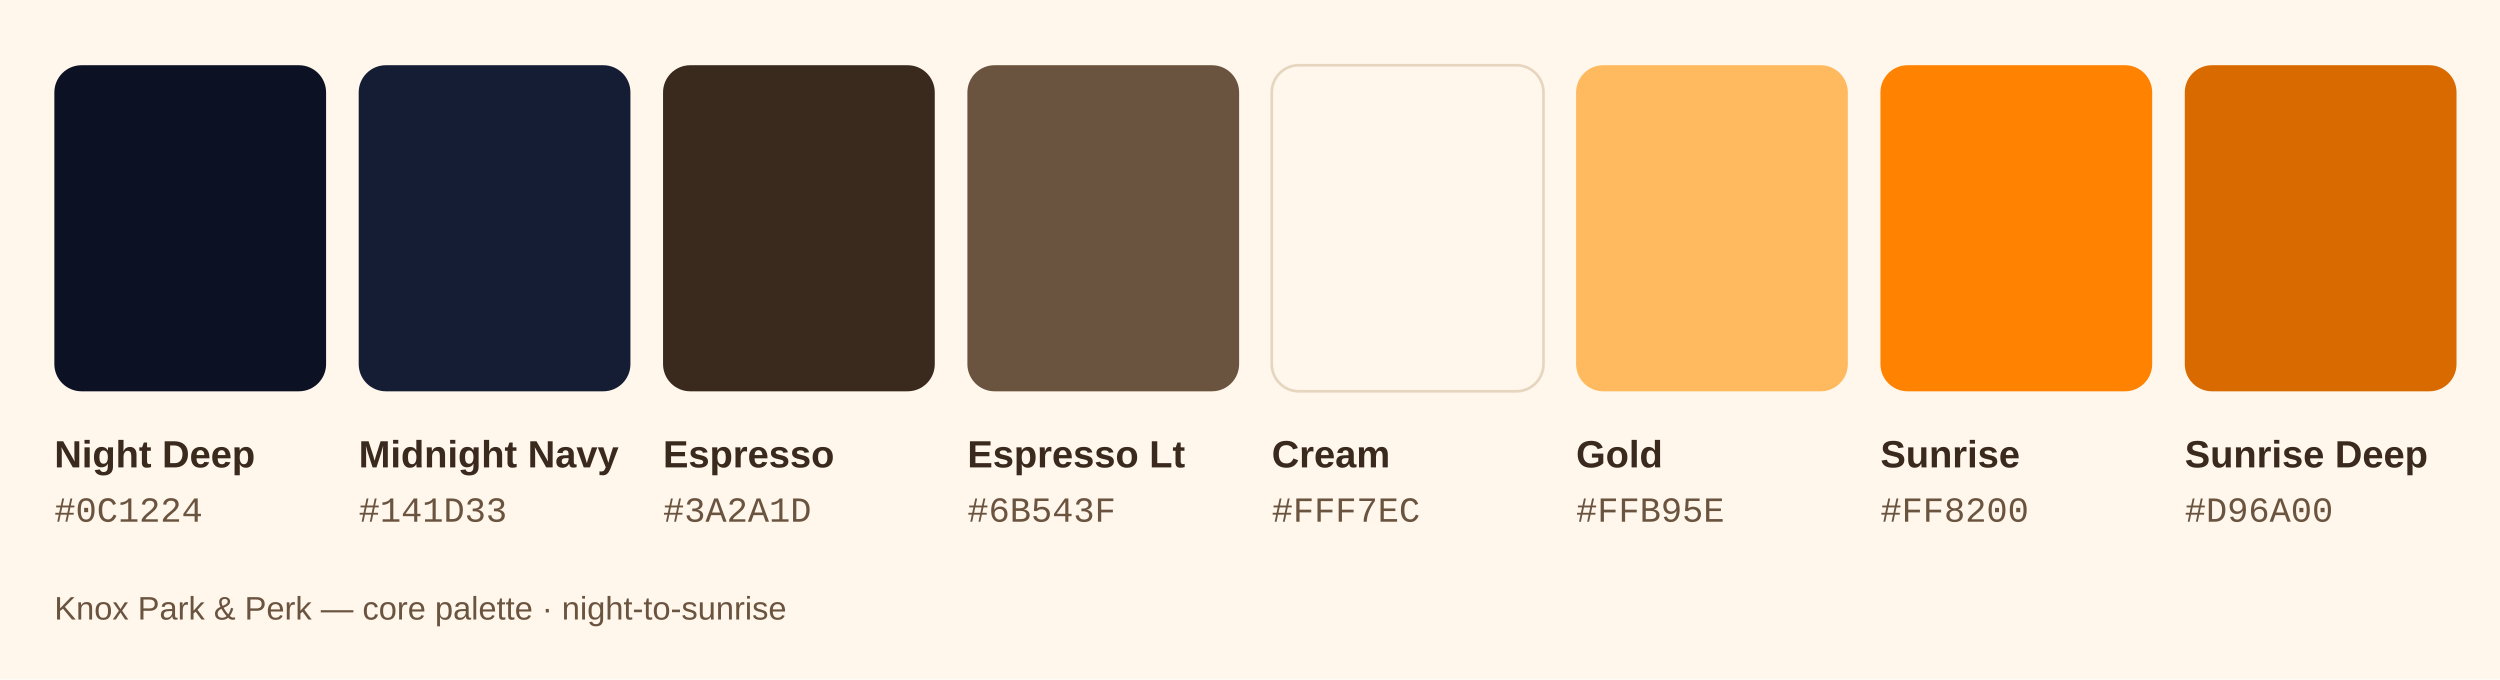
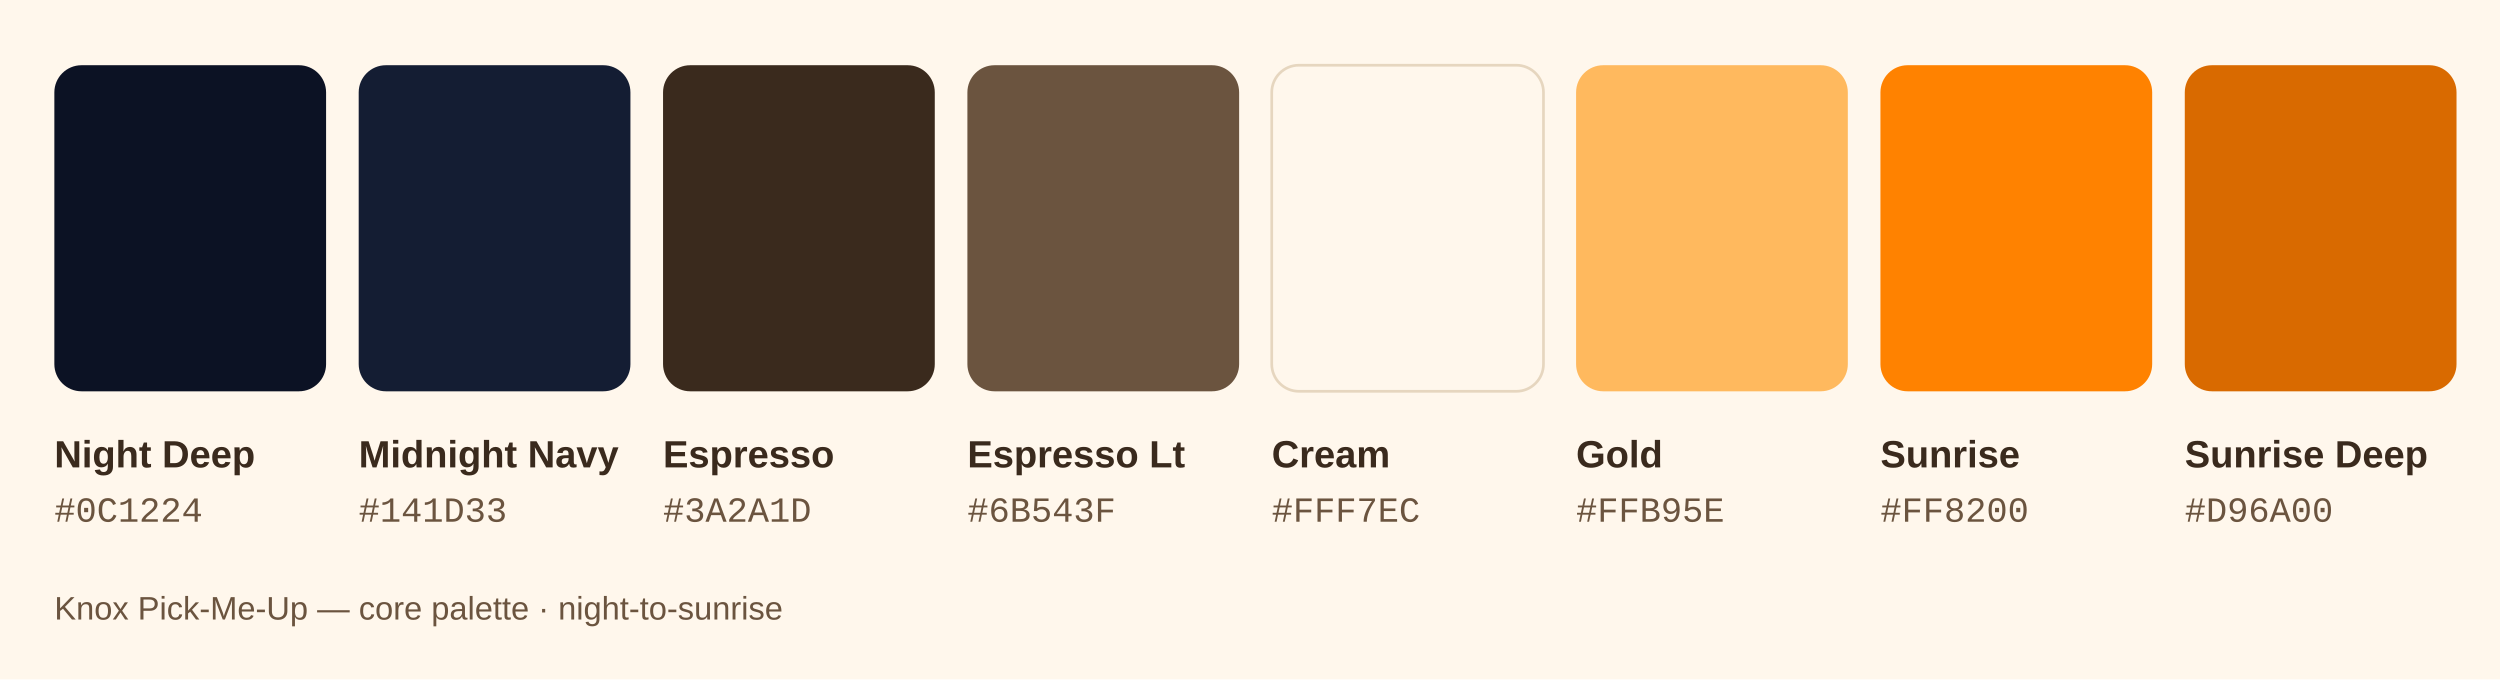
- <svg xmlns="http://www.w3.org/2000/svg" viewBox="0 0 920 250" role="img" aria-label="Knox Park &amp; Perk color palette">
+ <svg xmlns="http://www.w3.org/2000/svg" viewBox="0 0 920 250" role="img" aria-label="Knox Pick-Me-Up color palette">
  <style>
    .nm { font-family: Poppins, 'Helvetica Neue', Arial, sans-serif; font-weight: 700; font-size: 14px; fill: #3a2a1d; }
    .hx { font-family: 'Courier New', monospace; font-size: 13px; fill: #6b543f; }
  </style>
  <rect x="0" y="0" width="920" height="250" fill="#fff7ec" />
  <g>
    <rect x="20" y="24" width="100" height="120" rx="10" fill="#0c1224" />
    <text class="nm" x="20" y="172">Night Deep</text>
    <text class="hx" x="20" y="192">#0C1224</text>
  </g>
  <g>
    <rect x="132" y="24" width="100" height="120" rx="10" fill="#141d33" />
    <text class="nm" x="132" y="172">Midnight Navy</text>
    <text class="hx" x="132" y="192">#141D33</text>
  </g>
  <g>
    <rect x="244" y="24" width="100" height="120" rx="10" fill="#3a2a1d" />
    <text class="nm" x="244" y="172">Espresso</text>
    <text class="hx" x="244" y="192">#3A2A1D</text>
  </g>
  <g>
    <rect x="356" y="24" width="100" height="120" rx="10" fill="#6b543f" />
    <text class="nm" x="356" y="172">Espresso Lt</text>
    <text class="hx" x="356" y="192">#6B543F</text>
  </g>
  <g>
    <rect x="468" y="24" width="100" height="120" rx="10" fill="#fff7ec" stroke="#e6d6bf" stroke-width="1" />
    <text class="nm" x="468" y="172">Cream</text>
    <text class="hx" x="468" y="192">#FFF7EC</text>
  </g>
  <g>
    <rect x="580" y="24" width="100" height="120" rx="10" fill="#ffb95e" />
    <text class="nm" x="580" y="172">Gold</text>
    <text class="hx" x="580" y="192">#FFB95E</text>
  </g>
  <g>
    <rect x="692" y="24" width="100" height="120" rx="10" fill="#ff8200" />
    <text class="nm" x="692" y="172">Sunrise</text>
    <text class="hx" x="692" y="192">#FF8200</text>
  </g>
  <g>
    <rect x="804" y="24" width="100" height="120" rx="10" fill="#d96a00" />
    <text class="nm" x="804" y="172">Sunrise Deep</text>
    <text class="hx" x="804" y="192">#D96A00</text>
  </g>
-   <text x="20" y="228" font-family="Poppins, 'Helvetica Neue', Arial, sans-serif" font-size="12" fill="#6b543f">Knox Park &amp; Perk — core palette · night-to-sunrise</text>
+   <text x="20" y="228" font-family="Poppins, 'Helvetica Neue', Arial, sans-serif" font-size="12" fill="#6b543f">Knox Pick-Me-Up — core palette · night-to-sunrise</text>
</svg>
